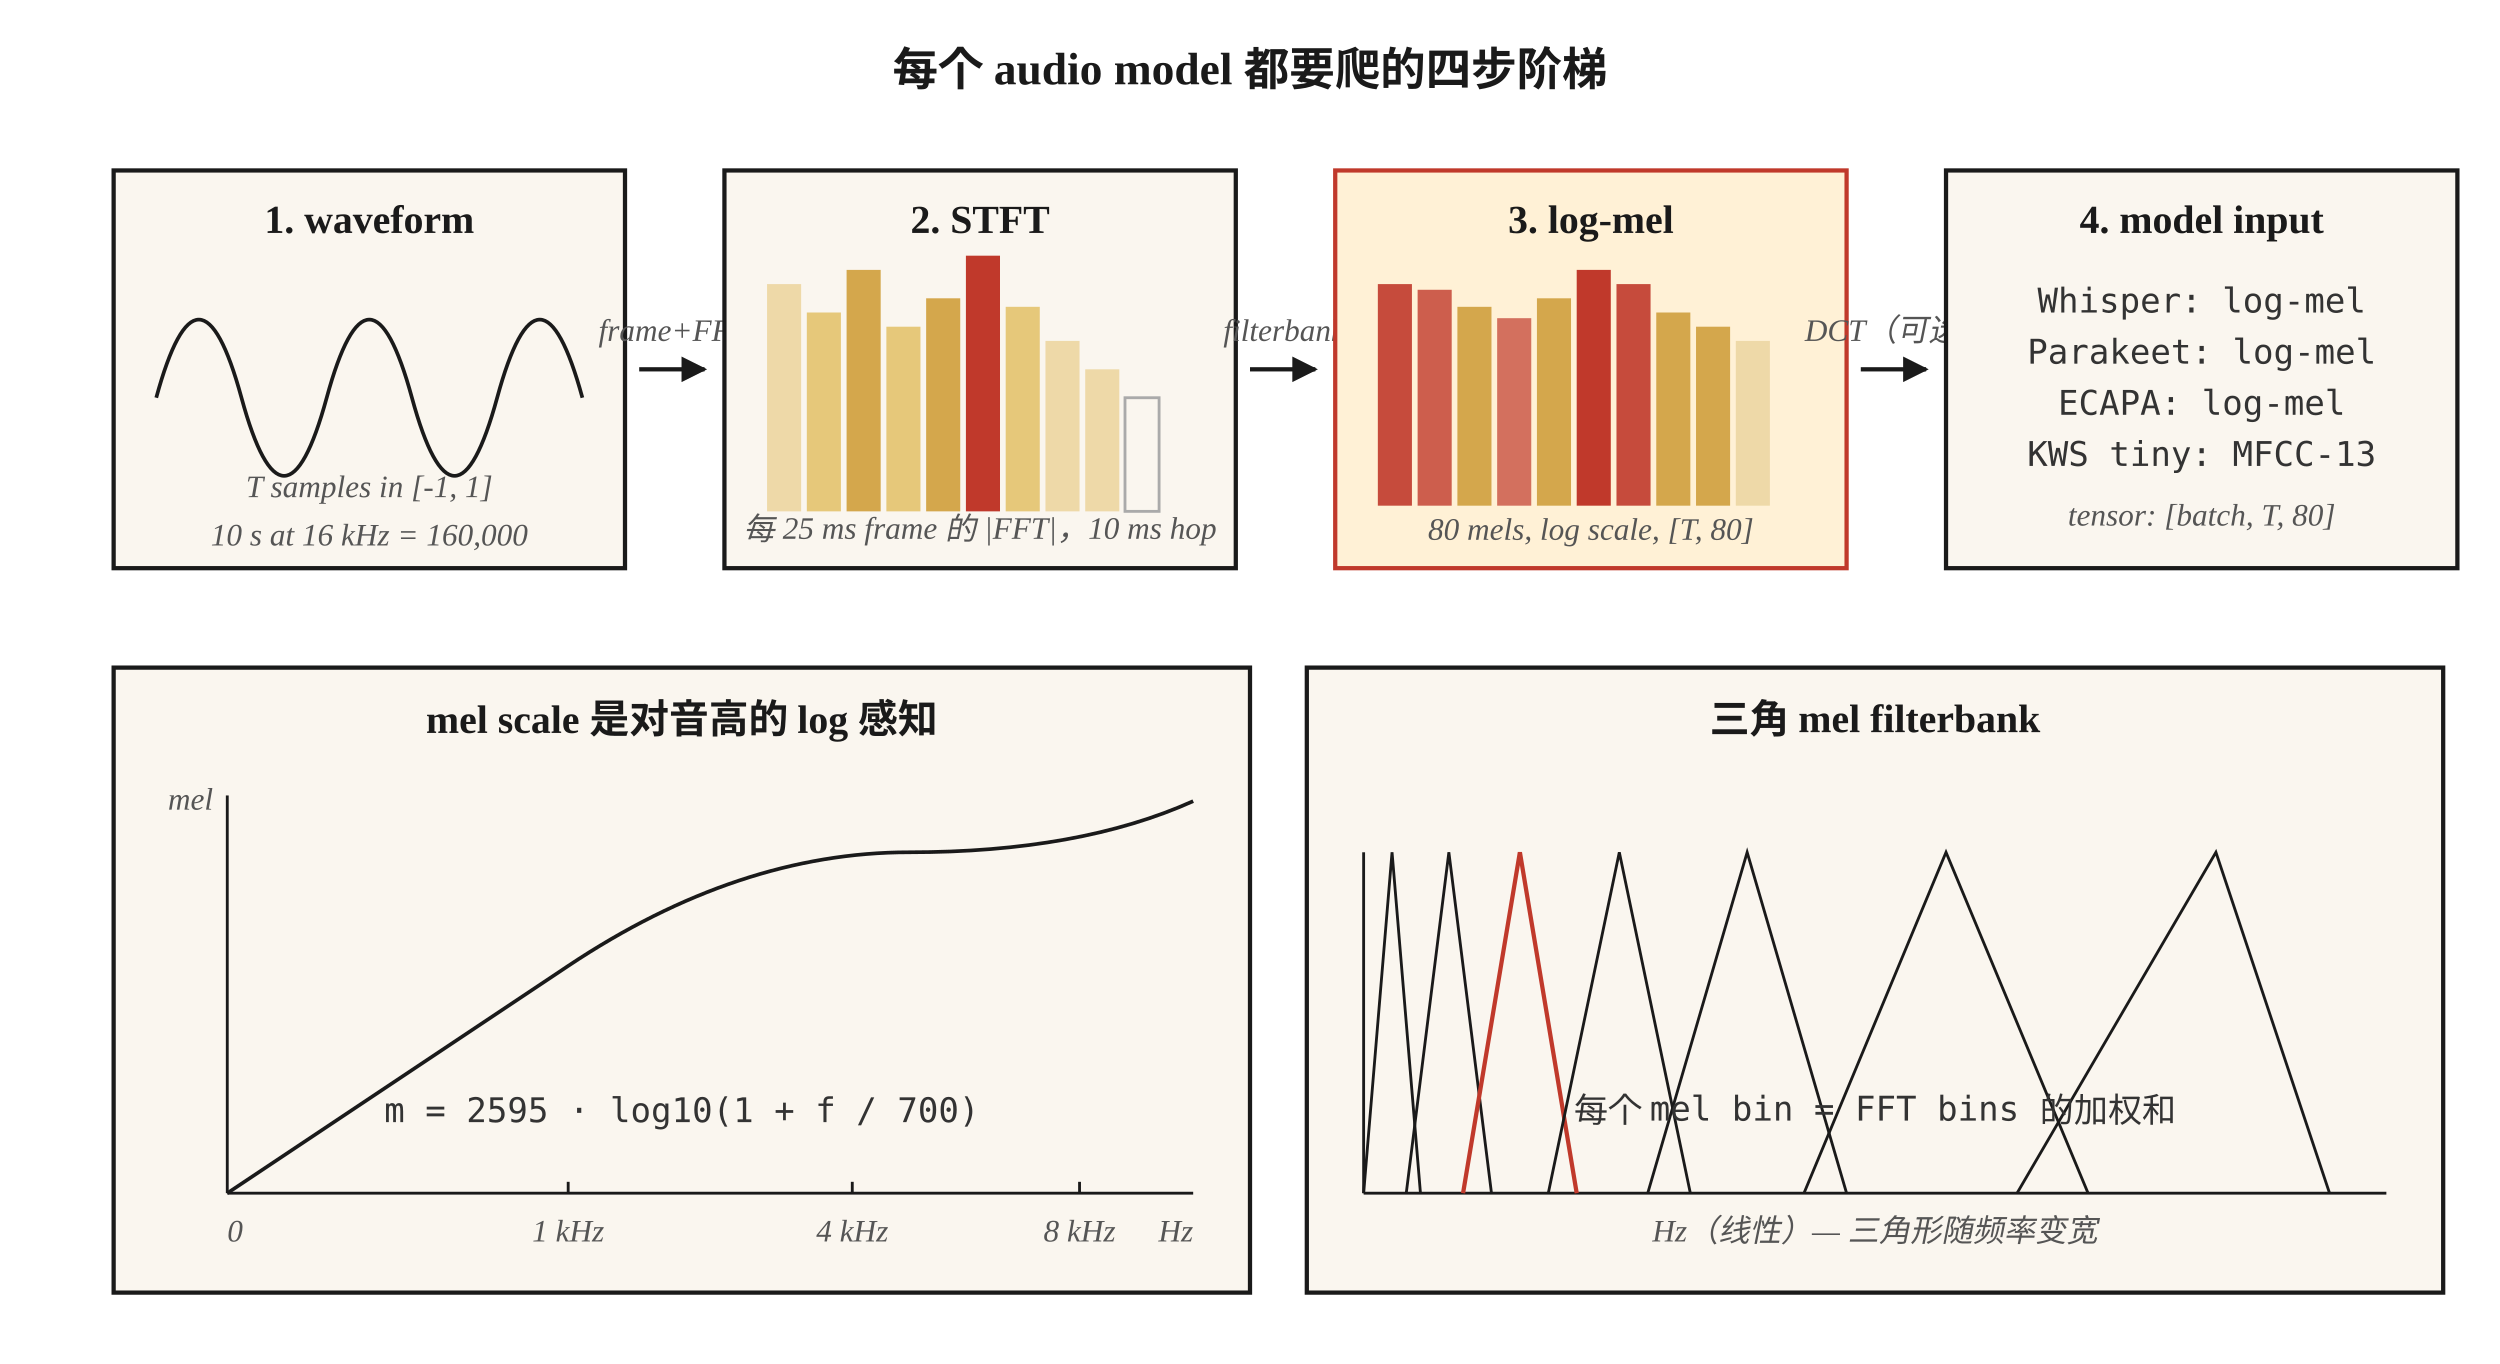
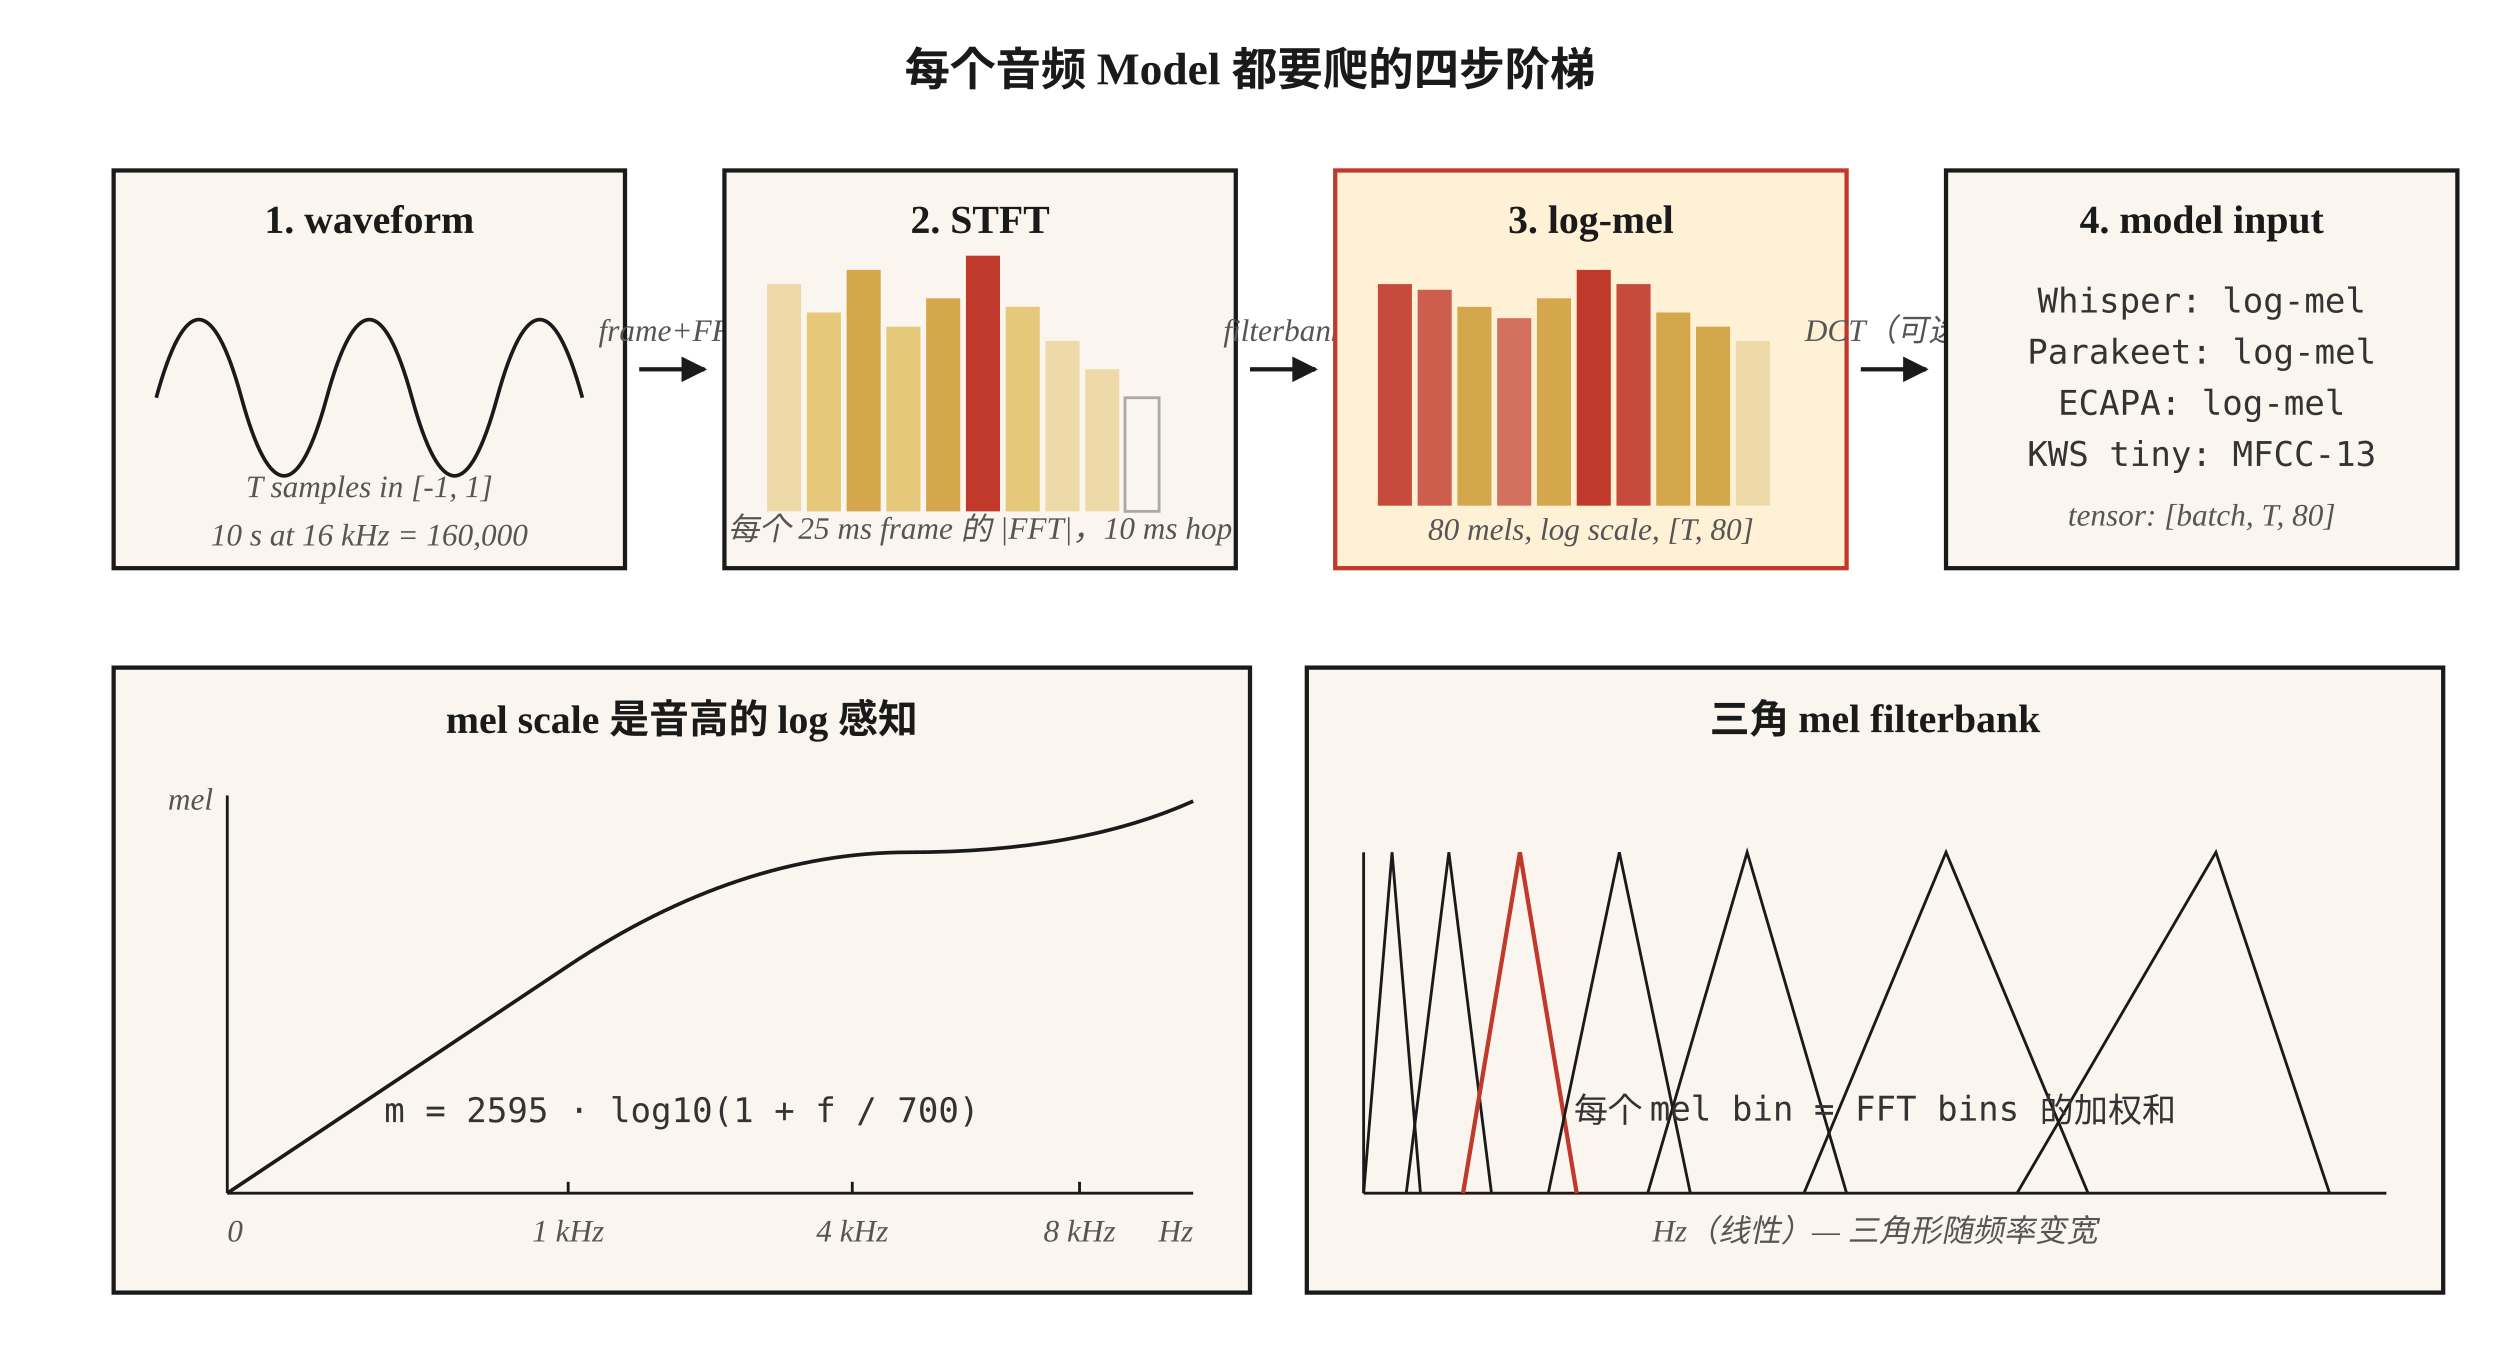
<svg xmlns="http://www.w3.org/2000/svg" viewBox="0 0 880 480" font-family="Georgia, 'Times New Roman', serif">
  <defs>
    <marker id="arrow" viewBox="0 0 10 10" refX="9" refY="5" markerWidth="6" markerHeight="6" orient="auto">
      <path d="M0,0 L10,5 L0,10 z" fill="#1a1a1a" />
    </marker>
    <style>
      .box { fill: #faf6ef; stroke: #1a1a1a; stroke-width: 1.5; }
      .hot { fill: #fff1d6; stroke: #c0392b; stroke-width: 1.5; }
      .label { font-size: 14px; font-weight: 600; fill: #1a1a1a; }
      .content { font-size: 12px; fill: #333; font-family: 'Menlo', monospace; }
      .caption { font-size: 11px; fill: #555; font-style: italic; }
      .title { font-size: 16px; font-weight: 700; fill: #1a1a1a; }
      .wave { fill: none; stroke: #1a1a1a; stroke-width: 1.3; }
    </style>
  </defs>
-   <text x="440" y="30" text-anchor="middle" class="title">每个 audio model 都要爬的四步阶梯</text>
+   <text x="440" y="30" text-anchor="middle" class="title">每个音频 Model 都要爬的四步阶梯</text>
  <rect x="40" y="60" width="180" height="140" class="box" />
  <text x="130" y="82" text-anchor="middle" class="label">1. waveform</text>
  <path class="wave" d="M55,140 Q70,85 85,140 T115,140 T145,140 T175,140 T205,140" />
  <text x="130" y="175" text-anchor="middle" class="caption">T samples in [-1, 1]</text>
  <text x="130" y="192" text-anchor="middle" class="caption">10 s at 16 kHz = 160,000</text>
  <line x1="225" y1="130" x2="248" y2="130" stroke="#1a1a1a" stroke-width="1.5" marker-end="url(#arrow)" />
  <text x="237" y="120" text-anchor="middle" class="caption" font-size="10">frame+FFT</text>
  <rect x="255" y="60" width="180" height="140" class="box" />
  <text x="345" y="82" text-anchor="middle" class="label">2. STFT</text>
  <rect x="270" y="100" width="12" height="80" fill="#eed9a8" />
  <rect x="284" y="110" width="12" height="70" fill="#e6c87a" />
  <rect x="298" y="95" width="12" height="85" fill="#d4a74c" />
  <rect x="312" y="115" width="12" height="65" fill="#e6c87a" />
  <rect x="326" y="105" width="12" height="75" fill="#d4a74c" />
  <rect x="340" y="90" width="12" height="90" fill="#c0392b" />
  <rect x="354" y="108" width="12" height="72" fill="#e6c87a" />
  <rect x="368" y="120" width="12" height="60" fill="#eed9a8" />
  <rect x="382" y="130" width="12" height="50" fill="#eed9a8" />
  <rect x="396" y="140" width="12" height="40" fill="#faf6ef" stroke="#aaa" />
-   <text x="345" y="190" text-anchor="middle" class="caption">每 25 ms frame 的 |FFT|，10 ms hop</text>
+   <text x="345" y="190" text-anchor="middle" class="caption">每个 25 ms frame 的 |FFT|，10 ms hop</text>
  <line x1="440" y1="130" x2="463" y2="130" stroke="#1a1a1a" stroke-width="1.5" marker-end="url(#arrow)" />
  <text x="452" y="120" text-anchor="middle" class="caption" font-size="10">filterbank</text>
  <rect x="470" y="60" width="180" height="140" class="hot" />
  <text x="560" y="82" text-anchor="middle" class="label">3. log-mel</text>
  <rect x="485" y="100" width="12" height="78" fill="#c0392b" opacity="0.9" />
  <rect x="499" y="102" width="12" height="76" fill="#c0392b" opacity="0.8" />
  <rect x="513" y="108" width="12" height="70" fill="#d4a74c" />
  <rect x="527" y="112" width="12" height="66" fill="#c0392b" opacity="0.7" />
  <rect x="541" y="105" width="12" height="73" fill="#d4a74c" />
  <rect x="555" y="95" width="12" height="83" fill="#c0392b" />
  <rect x="569" y="100" width="12" height="78" fill="#c0392b" opacity="0.9" />
  <rect x="583" y="110" width="12" height="68" fill="#d4a74c" />
  <rect x="597" y="115" width="12" height="63" fill="#d4a74c" />
  <rect x="611" y="120" width="12" height="58" fill="#eed9a8" />
  <text x="560" y="190" text-anchor="middle" class="caption">80 mels, log scale, [T, 80]</text>
  <line x1="655" y1="130" x2="678" y2="130" stroke="#1a1a1a" stroke-width="1.5" marker-end="url(#arrow)" />
  <text x="668" y="120" text-anchor="middle" class="caption" font-size="10">DCT（可选）</text>
  <rect x="685" y="60" width="180" height="140" class="box" />
  <text x="775" y="82" text-anchor="middle" class="label">4. model input</text>
  <text x="775" y="110" text-anchor="middle" class="content">Whisper: log-mel</text>
  <text x="775" y="128" text-anchor="middle" class="content">Parakeet: log-mel</text>
  <text x="775" y="146" text-anchor="middle" class="content">ECAPA: log-mel</text>
  <text x="775" y="164" text-anchor="middle" class="content">KWS tiny: MFCC-13</text>
  <text x="775" y="185" text-anchor="middle" class="caption">tensor: [batch, T, 80]</text>
  <rect x="40" y="235" width="400" height="220" class="box" />
-   <text x="240" y="258" text-anchor="middle" class="label">mel scale 是对音高的 log 感知</text>
+   <text x="240" y="258" text-anchor="middle" class="label">mel scale 是音高的 log 感知</text>
  <line x1="80" y1="420" x2="420" y2="420" stroke="#1a1a1a" stroke-width="1" />
  <line x1="80" y1="420" x2="80" y2="280" stroke="#1a1a1a" stroke-width="1" />
  <path d="M80,420 Q140,380 200,340 T320,300 T420,282" class="wave" stroke="#c0392b" stroke-width="2" />
  <text x="75" y="285" text-anchor="end" class="caption">mel</text>
  <text x="420" y="437" text-anchor="end" class="caption">Hz</text>
  <text x="80" y="437" class="caption">0</text>
  <line x1="200" y1="420" x2="200" y2="416" stroke="#1a1a1a" stroke-width="1" />
  <text x="200" y="437" text-anchor="middle" class="caption">1 kHz</text>
  <line x1="300" y1="420" x2="300" y2="416" stroke="#1a1a1a" stroke-width="1" />
  <text x="300" y="437" text-anchor="middle" class="caption">4 kHz</text>
  <line x1="380" y1="420" x2="380" y2="416" stroke="#1a1a1a" stroke-width="1" />
  <text x="380" y="437" text-anchor="middle" class="caption">8 kHz</text>
  <text x="240" y="395" text-anchor="middle" class="content" font-size="11">m = 2595 · log10(1 + f / 700)</text>
  <rect x="460" y="235" width="400" height="220" class="box" />
  <text x="660" y="258" text-anchor="middle" class="label">三角 mel filterbank</text>
  <line x1="480" y1="420" x2="840" y2="420" stroke="#1a1a1a" stroke-width="1" />
  <line x1="480" y1="420" x2="480" y2="300" stroke="#1a1a1a" stroke-width="1" />
  <polyline points="480,420 490,300 500,420" fill="none" stroke="#1a1a1a" stroke-width="1" />
  <polyline points="495,420 510,300 525,420" fill="none" stroke="#1a1a1a" stroke-width="1" />
  <polyline points="515,420 535,300 555,420" fill="none" stroke="#c0392b" stroke-width="1.5" />
  <polyline points="545,420 570,300 595,420" fill="none" stroke="#1a1a1a" stroke-width="1" />
  <polyline points="580,420 615,300 650,420" fill="none" stroke="#1a1a1a" stroke-width="1" />
  <polyline points="635,420 685,300 735,420" fill="none" stroke="#1a1a1a" stroke-width="1" />
  <polyline points="710,420 780,300 820,420" fill="none" stroke="#1a1a1a" stroke-width="1" />
  <text x="660" y="437" text-anchor="middle" class="caption">Hz（线性）— 三角形随频率变宽</text>
  <text x="660" y="395" text-anchor="middle" class="content" font-size="11">每个 mel bin = FFT bins 的加权和</text>
</svg>
